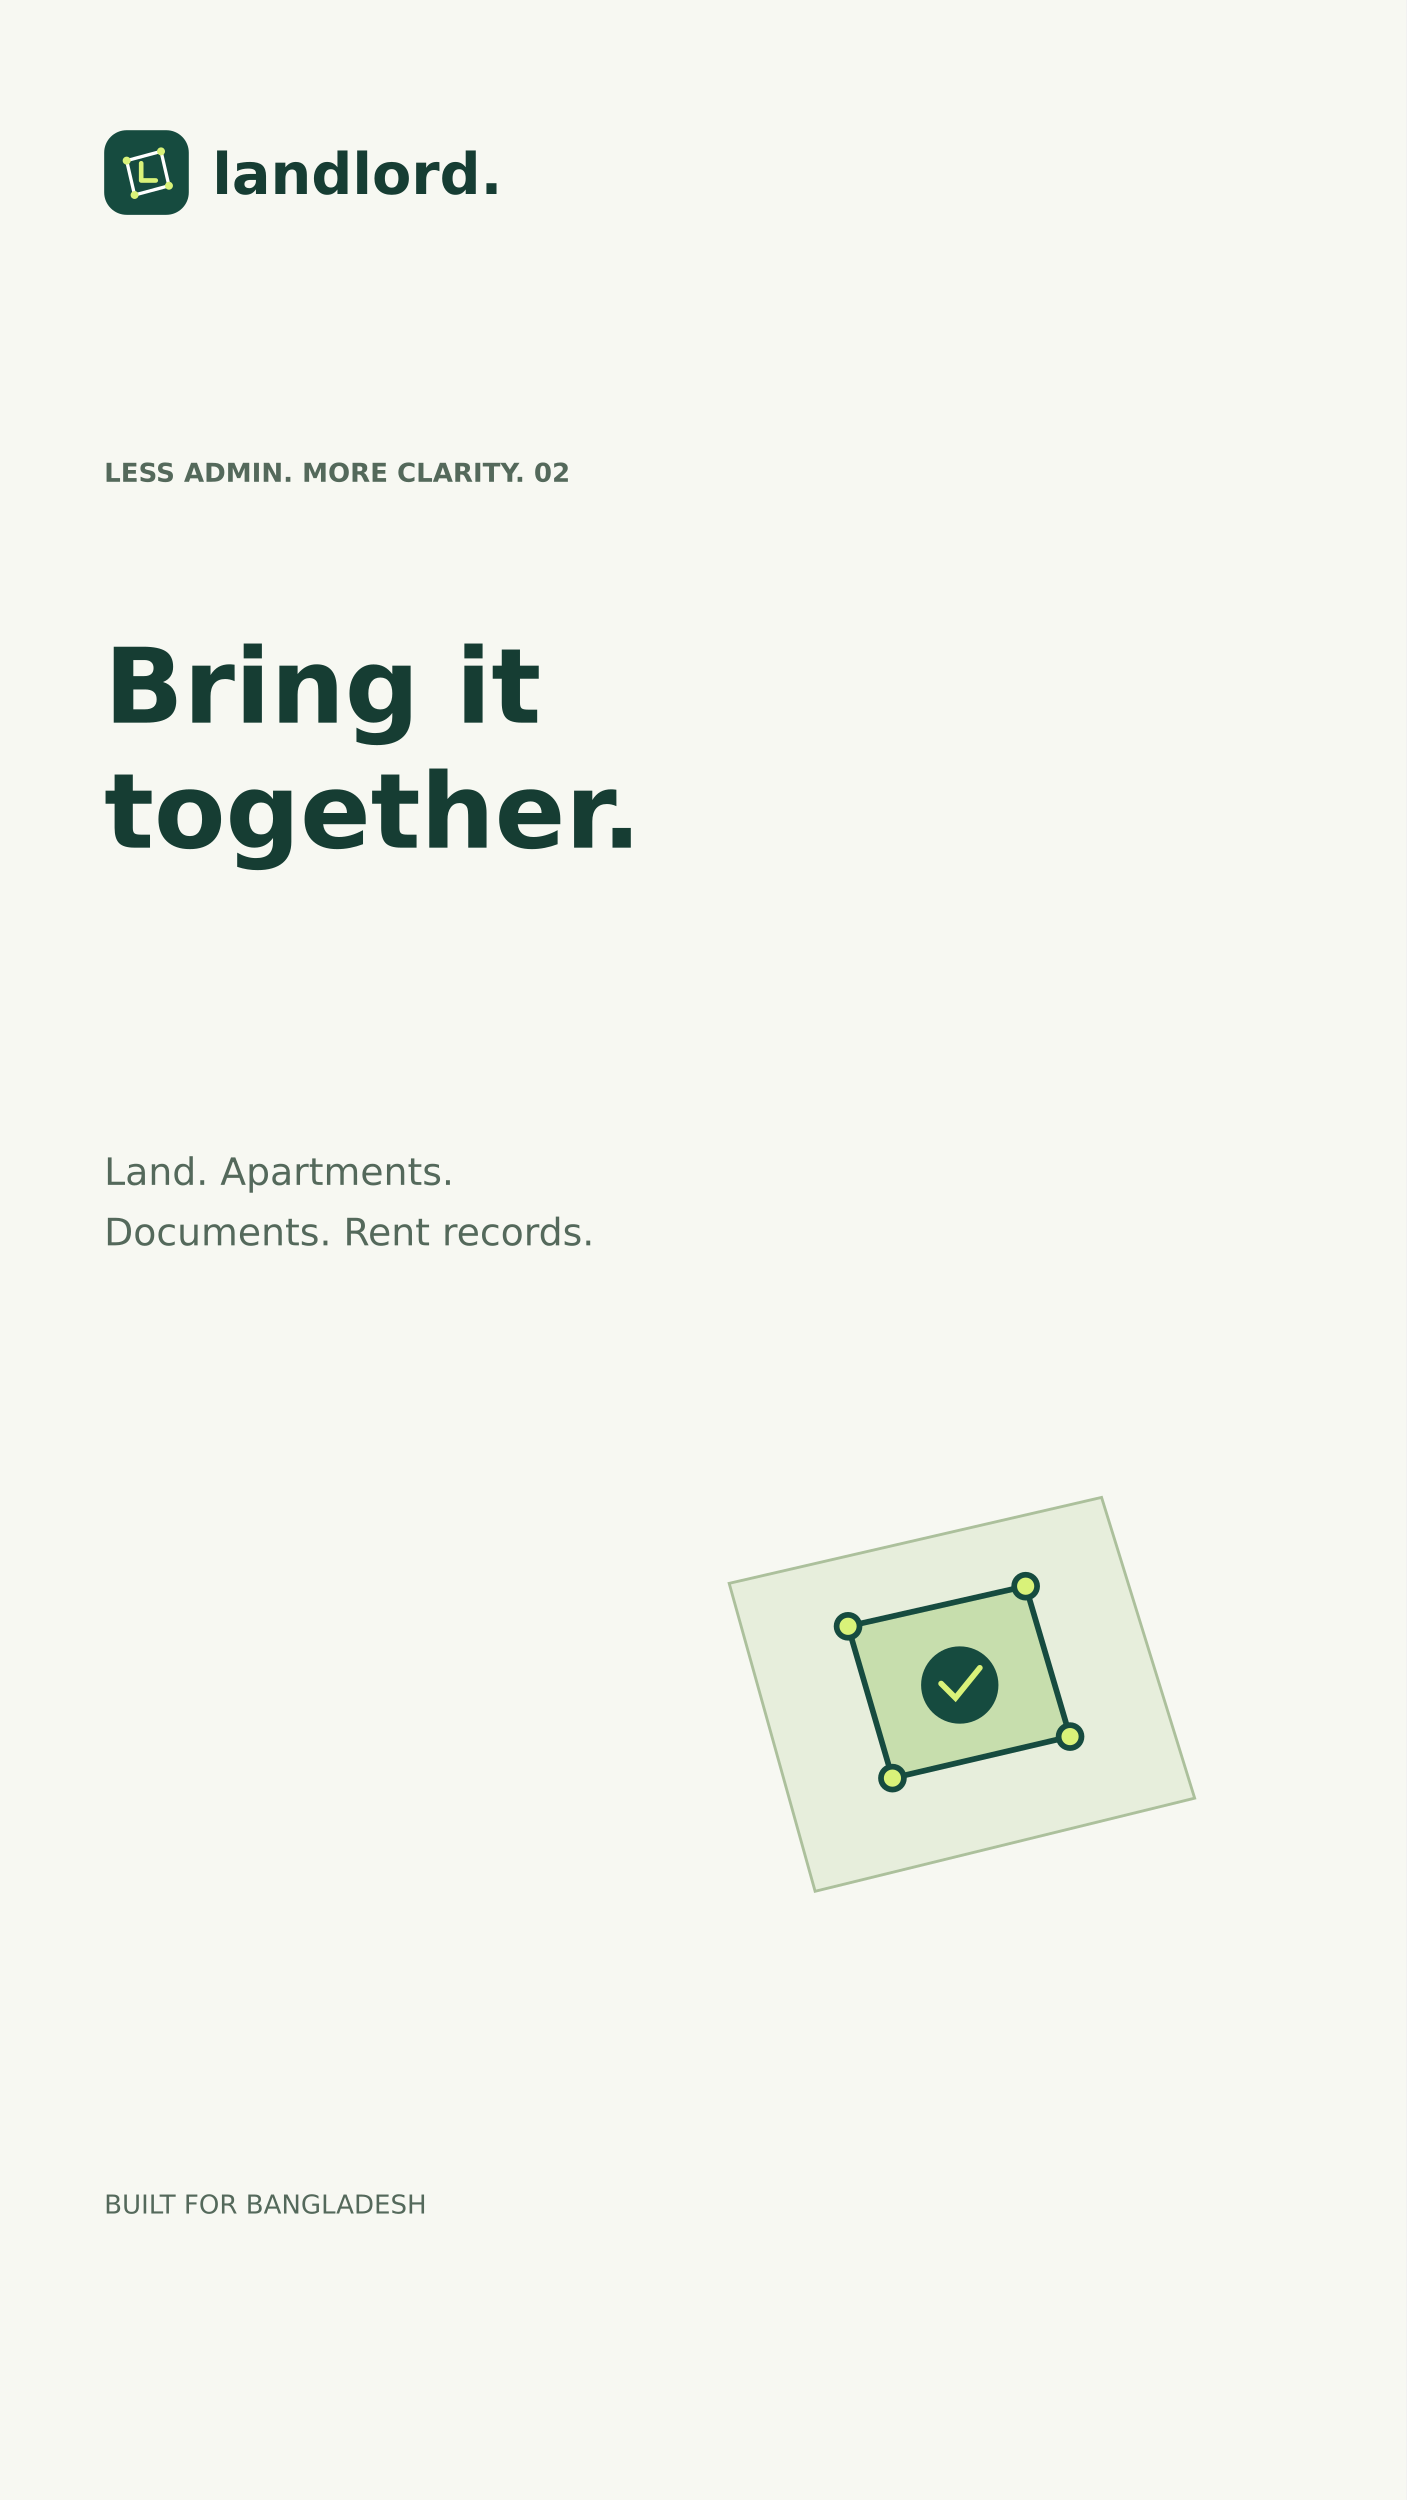
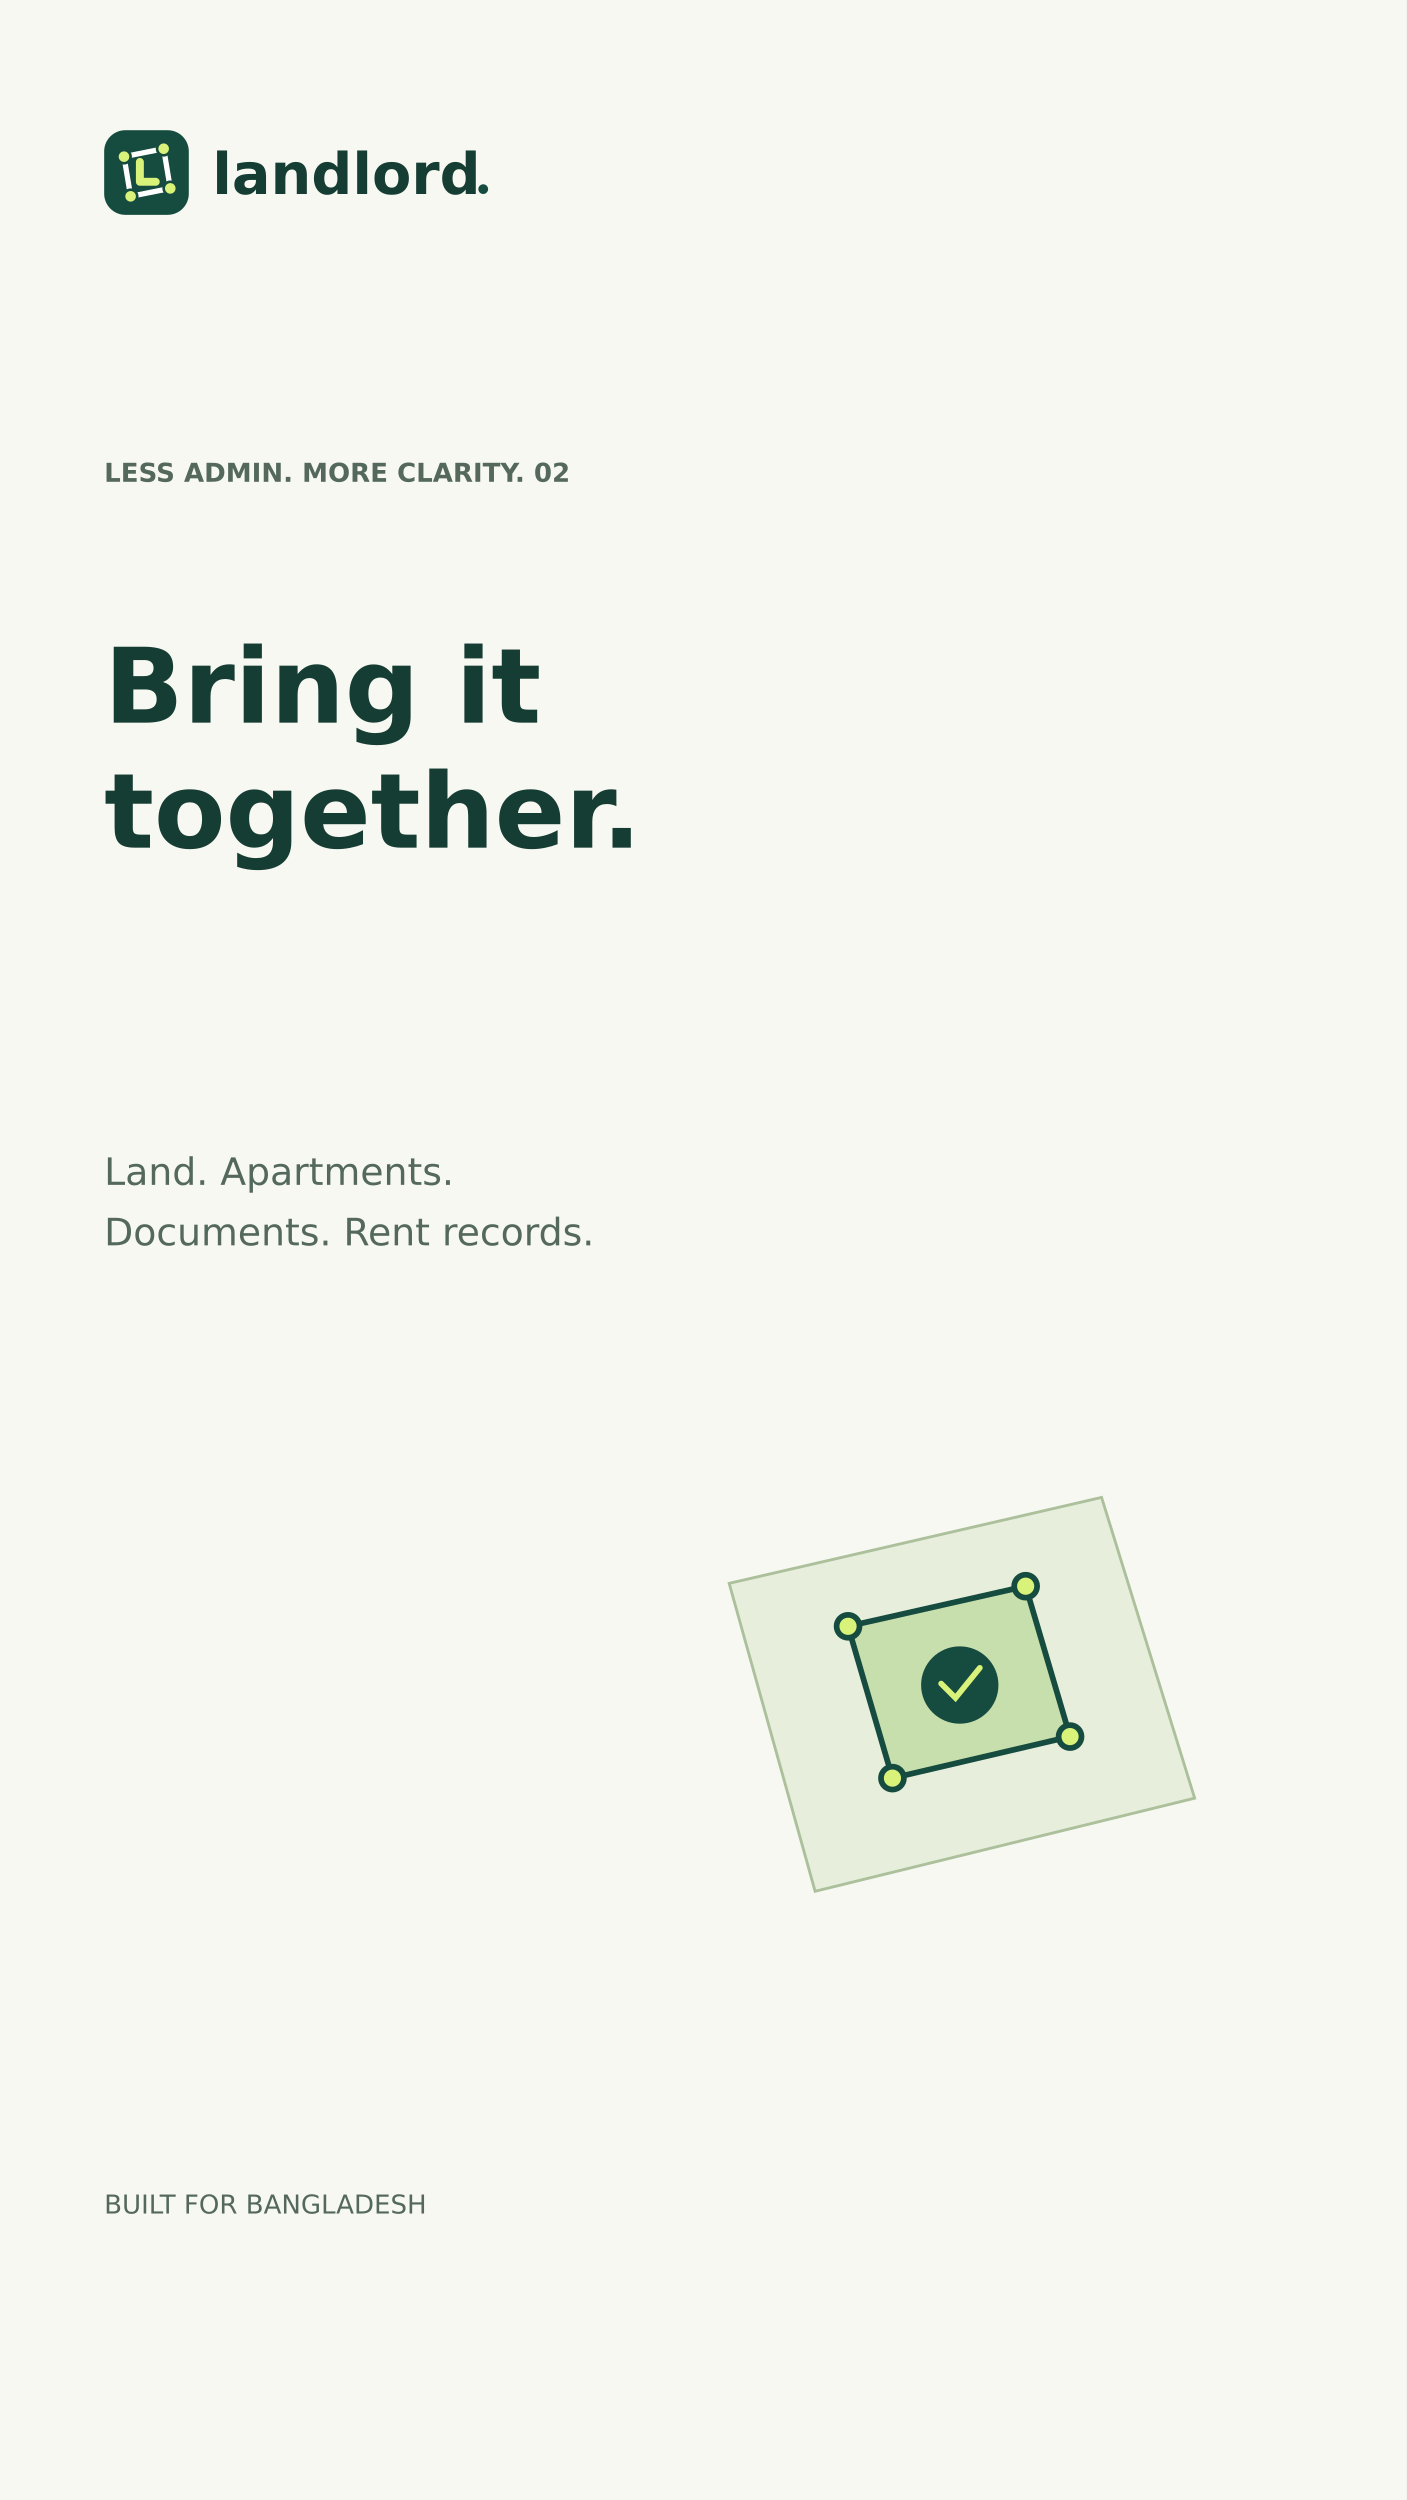
<svg xmlns="http://www.w3.org/2000/svg" width="1080" height="1920" viewBox="0 0 1080 1920">
  <rect width="1080" height="1920" fill="#F7F8F2" />
  <g transform="translate(80 100) scale(1.015625)">
-     <rect width="64" height="64" rx="17" fill="#164B3F" />
-     <path d="M17 23 43 16 49 42 23 49Z" fill="none" stroke="#fff" stroke-width="2.5" stroke-linejoin="round" />
-     <path d="M28 25v13h11" fill="none" stroke="#D9F279" stroke-width="3.5" stroke-linecap="round" stroke-linejoin="round" />
-     <g fill="#D9F279">
-       <circle cx="17" cy="23" r="3" />
-       <circle cx="43" cy="16" r="3" />
-       <circle cx="49" cy="42" r="3" />
-       <circle cx="23" cy="49" r="3" />
+     <rect width="64" height="64" rx="16" fill="#164B3F" />
+     <path d="M15 20 45 14 50 44 20 50Z" fill="none" stroke="#fff" stroke-width="4" stroke-linejoin="round" />
+     <path d="M27 24v15h12" fill="none" stroke="#D9F279" stroke-width="6" stroke-linecap="round" stroke-linejoin="round" />
+     <g fill="#D9F279" stroke="#164B3F" stroke-width="2">
+       <circle cx="15" cy="20" r="5" />
+       <circle cx="45" cy="14" r="5" />
+       <circle cx="50" cy="44" r="5" />
+       <circle cx="20" cy="50" r="5" />
    </g>
  </g>
-   <text x="163" y="149" font-family="'DejaVu Sans', 'Noto Sans Bengali', sans-serif" font-size="44" fill="#163D33" font-weight="700">landlord.</text>
+   <text x="163" y="149" font-family="'DejaVu Sans', 'Noto Sans Bengali', sans-serif" font-size="44" fill="#163D33" font-weight="700">landlord</text>
+   <circle cx="371.12" cy="145.26" r="3.74" fill="#164B3F" />
  <text x="80" y="370" font-family="'DejaVu Sans', 'Noto Sans Bengali', sans-serif" font-size="20" fill="#54695B" font-weight="600">LESS ADMIN. MORE CLARITY.   02</text>
  <text x="80" y="555" font-family="'DejaVu Sans', 'Noto Sans Bengali', sans-serif" font-size="80" fill="#163D33" font-weight="600">Bring it</text>
  <text x="80" y="651" font-family="'DejaVu Sans', 'Noto Sans Bengali', sans-serif" font-size="80" fill="#163D33" font-weight="600">together.</text>
  <text x="80" y="910" font-family="'DejaVu Sans', 'Noto Sans Bengali', sans-serif" font-size="29" fill="#54695B" font-weight="400">Land. Apartments.</text>
  <text x="80" y="956.4" font-family="'DejaVu Sans', 'Noto Sans Bengali', sans-serif" font-size="29" fill="#54695B" font-weight="400">Documents. Rent records.</text>
  <g transform="translate(560 1150) scale(1.1)">
    <path d="M0 60 260 0 325 210 60 275Z" fill="#E7EEDC" stroke="#ACC09C" stroke-width="2" />
    <path d="m83 90 124-28 31 105-124 29Z" fill="#C7DEAD" stroke="#164B3F" stroke-width="4" />
    <g fill="#D9F279" stroke="#164B3F" stroke-width="4">
      <circle cx="83" cy="90" r="8" />
      <circle cx="207" cy="62" r="8" />
      <circle cx="238" cy="167" r="8" />
      <circle cx="114" cy="196" r="8" />
    </g>
    <circle cx="161" cy="131" r="27" fill="#164B3F" />
    <path d="m148 130 10 10 17-21" fill="none" stroke="#D9F279" stroke-width="4" stroke-linecap="round" />
  </g>
  <text x="80" y="1700" font-family="'DejaVu Sans', 'Noto Sans Bengali', sans-serif" font-size="20" fill="#54695B" font-weight="400">BUILT FOR BANGLADESH</text>
</svg>
